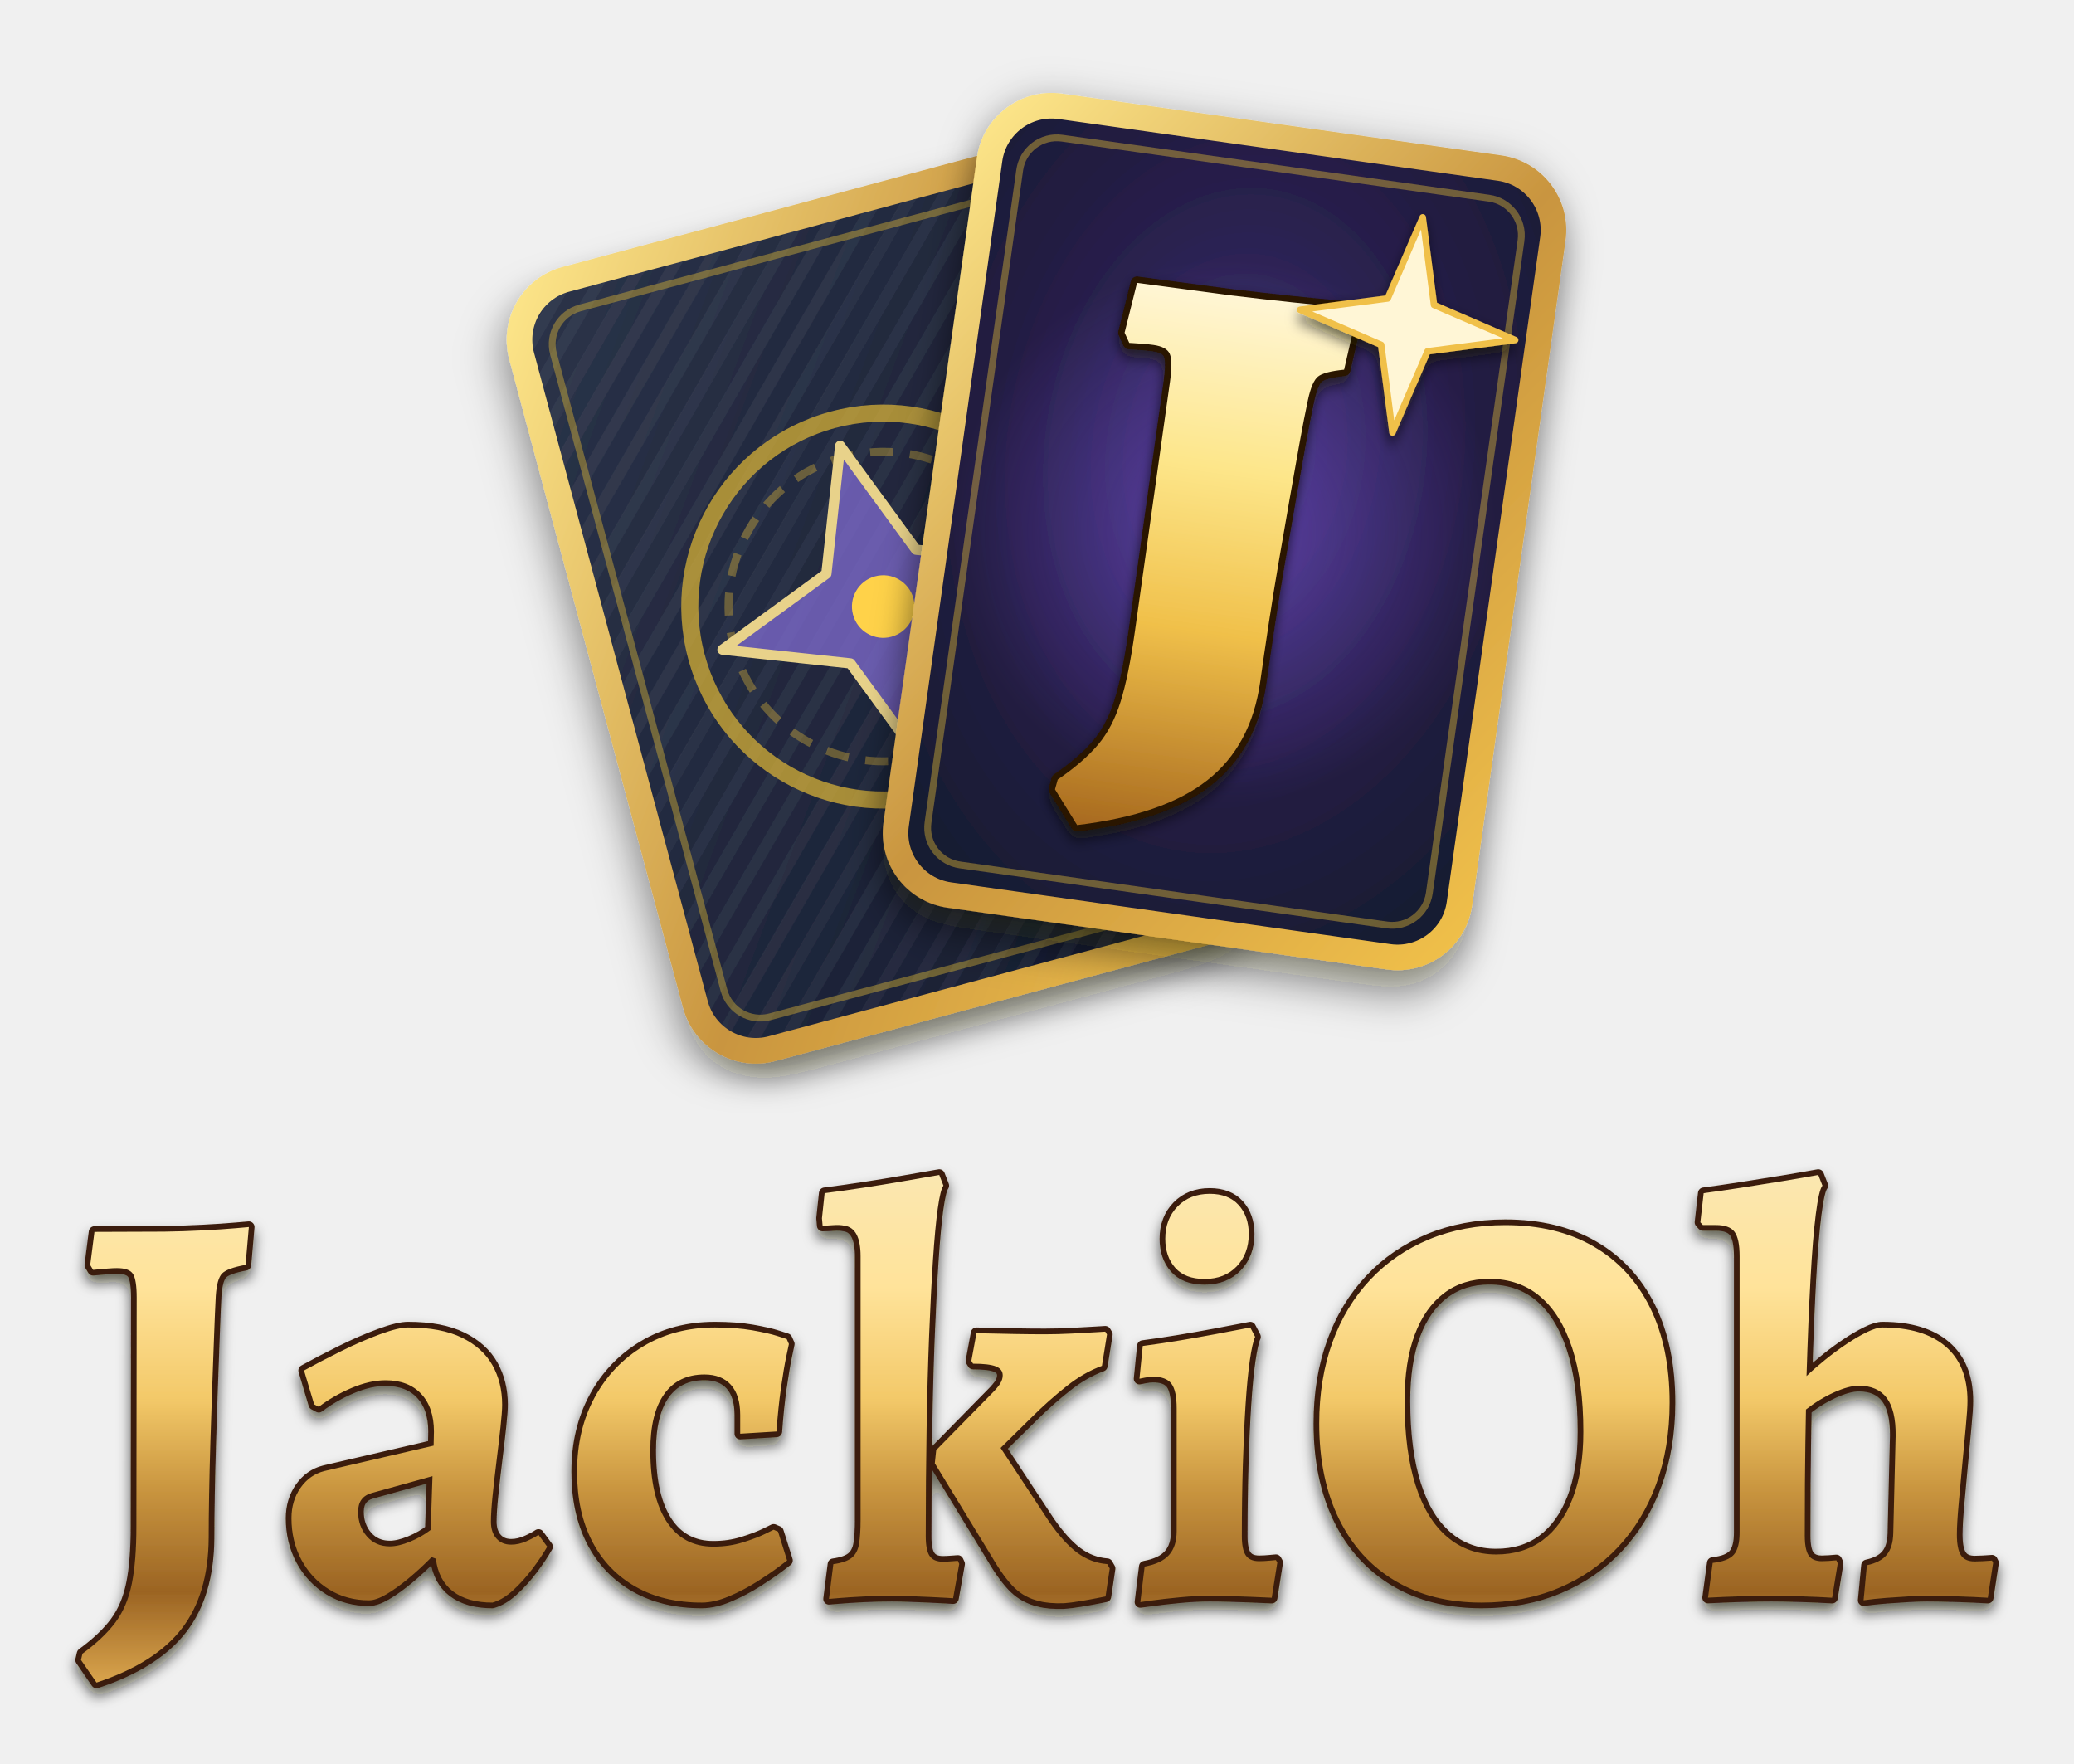
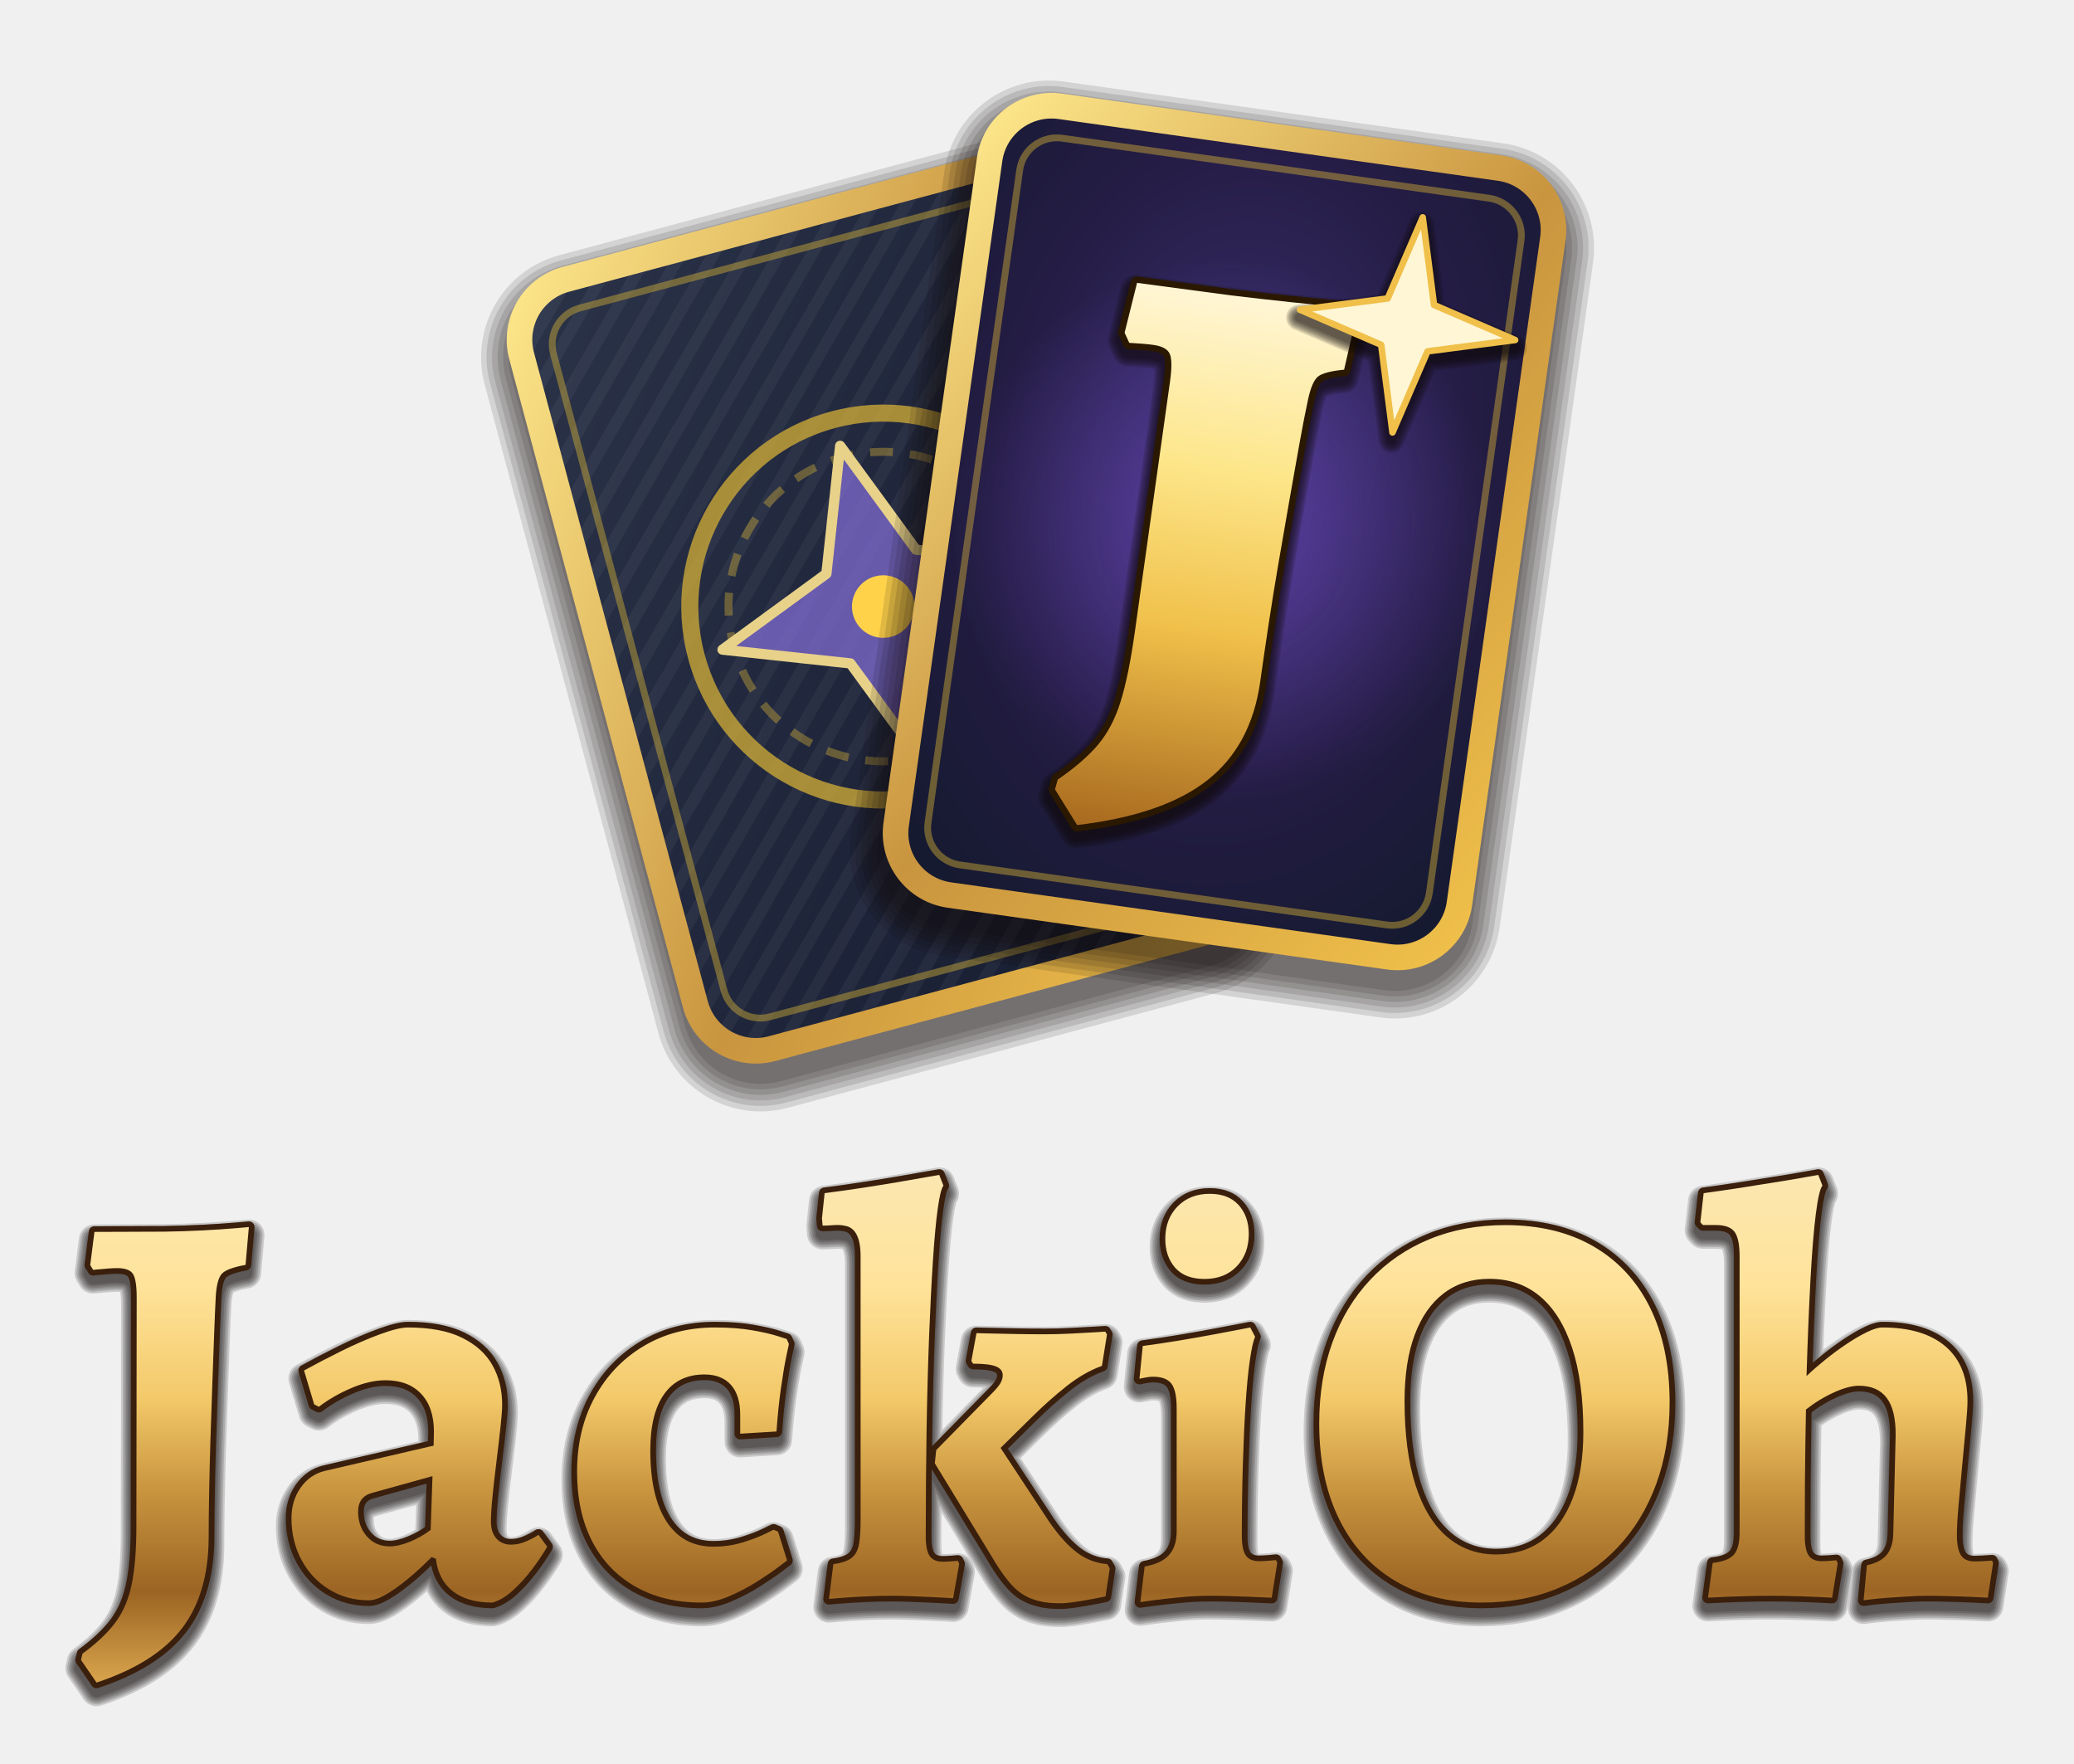
<svg xmlns="http://www.w3.org/2000/svg" viewBox="0 0 1536 1306">
  <defs>
    <linearGradient id="wordGold" x1="0" y1="0" x2="0" y2="1">
      <stop offset="0" stop-color="#fbe7b0" />
      <stop offset="0.22" stop-color="#ffe39a" />
      <stop offset="0.44" stop-color="#f3c969" />
      <stop offset="0.62" stop-color="#c9953f" />
      <stop offset="0.82" stop-color="#9b6423" />
      <stop offset="1" stop-color="#d9a44c" />
    </linearGradient>
    <linearGradient id="gold" x1="0" y1="0" x2="0" y2="1">
      <stop offset="0" stop-color="#fff6d6" />
      <stop offset="0.32" stop-color="#fde68a" />
      <stop offset="0.62" stop-color="#f0c04a" />
      <stop offset="1" stop-color="#a86a1f" />
    </linearGradient>
    <linearGradient id="goldEdge" x1="0" y1="0" x2="1" y2="1">
      <stop offset="0" stop-color="#fde68a" />
      <stop offset="0.5" stop-color="#c9953f" />
      <stop offset="1" stop-color="#f0c04a" />
    </linearGradient>
    <radialGradient id="face" cx="0.5" cy="0.4" r="0.75">
      <stop offset="0" stop-color="#3a2f6e" />
      <stop offset="0.55" stop-color="#241c44" />
      <stop offset="1" stop-color="#141a2e" />
    </radialGradient>
    <linearGradient id="back" x1="0" y1="0" x2="1" y2="1">
      <stop offset="0" stop-color="#2b3349" />
      <stop offset="1" stop-color="#141a2e" />
    </linearGradient>
    <pattern id="stripes" width="22" height="22" patternUnits="userSpaceOnUse" patternTransform="rotate(45)">
      <rect width="22" height="22" fill="none" />
      <rect width="9" height="22" fill="#ffffff" fill-opacity="0.045" />
    </pattern>
    <radialGradient id="glow" cx="0.5" cy="0.5" r="0.5">
      <stop offset="0" stop-color="#8b5cf6" stop-opacity="0.45" />
      <stop offset="1" stop-color="#8b5cf6" stop-opacity="0" />
    </radialGradient>
-     <filter id="shadow" x="-20%" y="-20%" width="140%" height="140%">
-       <feDropShadow dx="0" dy="14" stdDeviation="16" flood-color="#0e0905" flood-opacity="0.55" />
-     </filter>
-     <filter id="lift" x="-20%" y="-20%" width="140%" height="140%">
-       <feDropShadow dx="0" dy="6" stdDeviation="5" flood-color="#0e0905" flood-opacity="0.65" />
-     </filter>
  </defs>
  <g transform="translate(338.0501 0) scale(0.8398438)">
    <g transform="translate(512 512) scale(1.14) translate(-491 -528)">
-       <g transform="rotate(-15 372 548)" filter="url(#shadow)">
-         <rect x="152.0" y="240.0" width="440" height="616" rx="48.4" fill="url(#back)" />
+       <g transform="rotate(-15 372 548)">
+         <defs>
+           <rect x="152.0" y="240.0" width="440" height="616" rx="48.4" id="s8" />
+         </defs>
+         <g transform="translate(0 14)" fill="#0e0905" stroke="#0e0905" stroke-linejoin="round">
+           <use opacity="0.125" href="#s8" stroke-width="24.1" />
+           <use opacity="0.125" href="#s8" stroke-width="32.6" />
+           <use opacity="0.125" href="#s8" stroke-width="41.1" />
+           <use opacity="0.125" href="#s8" stroke-width="49.7" />
+           <use opacity="0.125" href="#s8" stroke-width="58.2" />
+           <use opacity="0.125" href="#s8" stroke-width="66.7" />
+         </g>
+         <use href="#s8" fill="url(#back)" />
        <rect x="152.0" y="240.0" width="440" height="616" rx="48.4" fill="url(#stripes)" />
        <circle cx="372" cy="548" r="149.6" fill="none" stroke="#d4af37" stroke-opacity="0.75" stroke-width="13.2" />
        <circle cx="372" cy="548" r="119.68" fill="none" stroke="#d4af37" stroke-opacity="0.4" stroke-width="6.16" stroke-dasharray="17.6 13.2" />
        <path d="M372.0 419.3 L407.9 512.1 L500.7 548.0 L407.9 583.9 L372.0 676.7 L336.1 583.9 L243.3 548.0 L336.1 512.1 Z" fill="#7f6bd0" fill-opacity="0.75" stroke="#e8d28a" stroke-width="7.92" stroke-linejoin="round" />
        <circle cx="372" cy="548" r="24.2" fill="#ffd24a" />
        <rect x="152.0" y="240.0" width="440" height="616" rx="48.4" fill="none" stroke="url(#goldEdge)" stroke-width="19.8" />
        <rect x="176.2" y="264.2" width="391.6" height="567.6" rx="29.04" fill="none" stroke="#d4af37" stroke-opacity="0.45" stroke-width="5.28" />
      </g>
-       <g transform="rotate(8 636 490)" filter="url(#shadow)">
-         <rect x="416.0" y="182.0" width="440" height="616" rx="48.4" fill="url(#face)" />
+       <g transform="rotate(8 636 490)">
+         <defs>
+           <rect x="416.0" y="182.0" width="440" height="616" rx="48.4" id="s9" />
+         </defs>
+         <g transform="translate(0 14)" fill="#0e0905" stroke="#0e0905" stroke-linejoin="round">
+           <use opacity="0.125" href="#s9" stroke-width="24.1" />
+           <use opacity="0.125" href="#s9" stroke-width="32.6" />
+           <use opacity="0.125" href="#s9" stroke-width="41.1" />
+           <use opacity="0.125" href="#s9" stroke-width="49.7" />
+           <use opacity="0.125" href="#s9" stroke-width="58.2" />
+           <use opacity="0.125" href="#s9" stroke-width="66.7" />
+         </g>
+         <use href="#s9" fill="url(#face)" />
        <rect x="416.0" y="182.0" width="440" height="616" rx="48.4" fill="none" stroke="url(#goldEdge)" stroke-width="19.8" />
        <rect x="440.2" y="206.2" width="391.6" height="567.6" rx="29.04" fill="none" stroke="#d4af37" stroke-opacity="0.45" stroke-width="5.28" />
      </g>
      <g transform="rotate(8 636 490)">
        <circle cx="636" cy="490" r="211.2" fill="url(#glow)" />
-         <path d="M554.7 730.66 533.9 705.7 534.94 697.9Q552.62 681.78 561.98 666.96Q571.34 652.14 574.72 631.34Q578.1 610.54 578.1 576.74V381.22Q578.1 365.1 574.98 359.9Q571.86 354.7 561.46 354.7Q557.82 354.7 553.4 354.96Q548.98 355.22 545.86 355.48Q542.74 355.74 542.74 355.74L538.06 348.46L542.22 308.94L615.54 308.42Q641.02 307.9 663.38 307.12Q685.74 306.34 700.04 305.56Q714.34 304.78 714.34 304.78L710.18 353.14Q695.1 356.78 690.94 361.2Q686.78 365.62 685.74 380.18Q684.7 394.74 683.92 414.76Q683.14 434.78 682.36 458.18Q681.58 481.58 680.8 506.54Q680.02 531.5 679.76 555.68Q679.5 579.86 679.5 601.18Q679.5 651.1 649.6 682.3Q619.7 713.5 554.7 730.66Z" fill="url(#gold)" stroke="#2b1800" stroke-width="9.88" stroke-linejoin="round" paint-order="stroke" filter="url(#lift)" />
-         <path d="M754.0 228.0 L772.1 293.9 L838.0 312.0 L772.1 330.1 L754.0 396.0 L735.9 330.1 L670.0 312.0 L735.9 293.9 Z" fill="#fff6d6" stroke="#f0c04a" stroke-width="5.04" stroke-linejoin="round" filter="url(#lift)" />
+         <defs>
+           <path d="M554.7 730.66 533.9 705.7 534.94 697.9Q552.62 681.78 561.98 666.96Q571.34 652.14 574.72 631.34Q578.1 610.54 578.1 576.74V381.22Q578.1 365.1 574.98 359.9Q571.86 354.7 561.46 354.7Q557.82 354.7 553.4 354.96Q548.98 355.22 545.86 355.48Q542.74 355.74 542.74 355.74L538.06 348.46L542.22 308.94L615.54 308.42Q641.02 307.9 663.38 307.12Q685.74 306.34 700.04 305.56Q714.34 304.78 714.34 304.78L710.18 353.14Q695.1 356.78 690.94 361.2Q686.78 365.62 685.74 380.18Q684.7 394.74 683.92 414.76Q683.14 434.78 682.36 458.18Q681.58 481.58 680.8 506.54Q680.02 531.5 679.76 555.68Q679.5 579.86 679.5 601.18Q679.5 651.1 649.6 682.3Q619.7 713.5 554.7 730.66Z" id="s10" />
+         </defs>
+         <g transform="translate(0 6)" fill="#0e0905" stroke="#0e0905" stroke-linejoin="round">
+           <use opacity="0.161" href="#s10" stroke-width="11.2" />
+           <use opacity="0.161" href="#s10" stroke-width="13.9" />
+           <use opacity="0.161" href="#s10" stroke-width="16.5" />
+           <use opacity="0.161" href="#s10" stroke-width="19.2" />
+           <use opacity="0.161" href="#s10" stroke-width="21.9" />
+           <use opacity="0.161" href="#s10" stroke-width="24.5" />
+         </g>
+         <use href="#s10" fill="url(#gold)" stroke="#2b1800" stroke-width="9.88" stroke-linejoin="round" paint-order="stroke" />
+         <defs>
+           <path d="M754.0 228.0 L772.1 293.9 L838.0 312.0 L772.1 330.1 L754.0 396.0 L735.9 330.1 L670.0 312.0 L735.9 293.9 Z" id="s11" />
+         </defs>
+         <g transform="translate(0 6)" fill="#0e0905" stroke="#0e0905" stroke-linejoin="round">
+           <use opacity="0.161" href="#s11" stroke-width="6.4" />
+           <use opacity="0.161" href="#s11" stroke-width="9.0" />
+           <use opacity="0.161" href="#s11" stroke-width="11.7" />
+           <use opacity="0.161" href="#s11" stroke-width="14.4" />
+           <use opacity="0.161" href="#s11" stroke-width="17.0" />
+           <use opacity="0.161" href="#s11" stroke-width="19.7" />
+         </g>
+         <use href="#s11" fill="#fff6d6" stroke="#f0c04a" stroke-width="5.04" stroke-linejoin="round" />
      </g>
    </g>
  </g>
-   <path d="M71.497 1245.908 60.0 1229.207 61.071 1224.521Q76.965 1212.885 85.562 1201.261Q94.16 1189.636 97.582 1172.952Q101.003 1156.267 101.003 1130.12L101.234 960.901Q101.234 947.651 98.483 943.335Q95.733 939.02 86.641 939.02Q83.932 939.02 79.785 939.345Q75.639 939.671 72.312 939.996Q68.985 940.321 68.985 940.321L66.819 936.747L69.948 912.206L121.559 912.016Q135.913 911.827 150.284 911.082Q164.654 910.336 174.475 909.476Q184.296 908.615 184.296 908.615L181.858 936.607Q168.294 939.086 164.473 943.002Q160.652 946.918 159.812 959.6Q159.203 971.13 158.573 988.452Q157.943 1005.775 157.197 1026.174Q156.452 1046.573 155.822 1067.425Q155.192 1088.276 154.867 1106.769Q154.542 1125.261 154.542 1138.792Q154.311 1180.495 134.542 1206.041Q114.773 1231.587 71.497 1245.908Z M364.731 1186.68Q346.226 1186.68 335.45 1178.354Q324.674 1170.028 322.805 1154.175L319.609 1152.998Q311.234 1161.562 302.488 1168.818Q293.742 1176.073 286.15 1180.536Q278.557 1185 273.22 1185Q256.922 1185 243.89 1177.049Q230.858 1169.098 223.359 1155.254Q215.861 1141.41 215.861 1124.207Q215.861 1111.269 222.614 1101.65Q229.367 1092.032 240.205 1089.281L321.141 1070.472L321.372 1060.136Q321.372 1042.167 311.901 1032.112Q302.431 1022.057 285.548 1022.057Q273.788 1022.057 260.295 1027.801Q246.801 1033.545 236.095 1041.731L232.669 1039.902L225.167 1014.834Q237.602 1007.966 252.747 1000.468Q267.892 992.969 281.492 987.971Q295.093 982.972 302.151 982.972Q326.692 982.972 342.08 990.523Q357.467 998.075 364.682 1010.898Q371.896 1023.72 371.896 1040.182Q371.896 1045.453 370.656 1056.875Q369.417 1068.298 367.737 1081.787Q366.057 1095.276 364.817 1107.432Q363.578 1119.587 363.578 1126.743Q363.578 1134.657 367.63 1139.224Q371.682 1143.79 378.525 1143.79Q384.15 1143.79 389.869 1141.262Q395.588 1138.734 398.8 1136.51L405.248 1145.314Q400.941 1152.858 394.23 1161.776Q387.518 1170.695 379.925 1177.617Q372.332 1184.539 364.731 1186.68ZM288.694 1145.075Q295.159 1145.075 303.691 1141.583Q312.222 1138.092 318.959 1132.871L320.301 1093.061L275.304 1105.546Q265.207 1108.379 265.207 1119.397Q265.207 1130.21 271.693 1137.643Q278.178 1145.075 288.694 1145.075Z M519.702 1186.68Q491.348 1186.68 470.567 1174.846Q449.785 1163.012 438.581 1141.369Q427.376 1119.727 427.376 1089.882Q427.376 1058.695 440.471 1034.64Q453.565 1010.585 476.657 996.778Q499.748 982.972 529.511 982.972Q545.224 982.972 557.111 985.051Q568.999 987.131 575.814 989.325Q582.628 991.52 582.628 991.52L584.267 995.218Q584.267 995.218 582.377 1004.104Q580.487 1012.989 578.387 1027.735Q576.287 1042.48 575.068 1059.997L548.188 1061.635V1047.668Q548.188 1033.075 541.295 1025.425Q534.402 1017.774 521.704 1017.774Q502.334 1017.774 491.979 1032.161Q481.623 1046.548 481.623 1073.898Q481.623 1108.354 493.733 1126.817Q505.843 1145.281 528.325 1145.281Q539.896 1145.281 550.153 1142.09Q560.41 1138.899 566.677 1135.823Q572.944 1132.747 572.944 1132.747L576.221 1134.155L582.925 1155.509Q582.925 1155.509 576.761 1160.183Q570.597 1164.856 560.788 1171.095Q550.98 1177.333 539.974 1182.006Q528.967 1186.68 519.702 1186.68Z M617.175 1158.227Q626.621 1156.926 630.862 1153.463Q635.104 1150 636.228 1143.169Q637.352 1136.338 637.352 1125.319V930.274Q637.352 909.299 625.411 907.594Q621.861 906.837 617.06 907.203Q612.259 907.57 609.228 907.57Q609.039 906.038 608.965 904.621Q608.891 903.205 608.742 902.093L610.719 883.506Q625.048 881.678 639.946 879.388Q654.844 877.099 667.493 874.904Q680.143 872.709 687.876 871.355Q695.609 870 695.609 870L698.697 877.922Q696.449 880.862 694.484 895.023Q692.52 909.184 690.956 932.951Q689.391 956.718 688.131 988.362Q686.871 1020.006 686.241 1057.744Q685.611 1095.482 685.611 1137.449Q685.611 1148.007 688.518 1152.215Q691.425 1156.423 698.269 1156.423Q700.912 1156.423 705.141 1156.098Q709.37 1155.773 709.37 1155.773L710.399 1158.021L705.861 1183.468Q705.861 1183.468 701.134 1183.164Q696.407 1182.859 689.296 1182.554Q682.185 1182.249 674.538 1181.945Q666.892 1181.64 660.633 1181.64Q650.298 1181.64 639.501 1182.175Q628.705 1182.711 621.322 1183.341Q613.939 1183.971 613.939 1183.971ZM692.323 1083.549 693.352 1073.799 733.861 1032.548Q738.984 1027.467 740.8 1024.412Q742.615 1021.357 742.615 1018.417Q742.615 1013.797 737.534 1011.791Q732.453 1009.786 720.652 1009.786L719.392 1007.686L723.172 987.172Q723.172 987.172 731.584 987.382Q739.997 987.592 751.666 987.802Q763.336 988.012 773.737 988.012Q783.421 988.012 793.703 987.476Q803.985 986.941 811.273 986.501Q818.562 986.06 818.562 986.06L819.822 988.16L816.083 1011.408Q802.857 1016.177 789.895 1026.442Q776.932 1036.707 764.769 1048.755Q752.605 1060.804 741.018 1072.16L776.973 1126.776Q787.696 1142.226 797.73 1149.732Q807.765 1157.239 820.027 1158.186L821.856 1161.422L818.767 1182.126Q818.767 1182.126 813.204 1183.238Q807.642 1184.349 800.481 1185.556Q793.32 1186.762 788.066 1187.141Q782.54 1187.331 777.739 1186.923Q772.938 1186.515 769.767 1185.593Q759.07 1183.18 751.423 1175.83Q743.777 1168.48 734.685 1152.956Z M844.535 1186.301 847.731 1159.989Q860.141 1157.766 865.791 1151.445Q871.44 1145.125 871.44 1133.826V1042.867Q871.44 1029.781 867.565 1024.605Q863.691 1019.43 853.816 1019.43Q851.214 1019.43 847.549 1020.175Q843.885 1020.92 843.885 1020.92L846.322 996.667Q860.611 994.798 874.73 992.413Q888.85 990.029 900.416 987.855Q911.983 985.681 918.958 984.326Q925.933 982.972 925.933 982.972L929.549 989.906Q927.49 994.295 925.6 1007.459Q923.71 1020.623 922.45 1040.277Q921.19 1059.93 920.444 1084.785Q919.699 1109.639 919.699 1137.449Q919.699 1147.356 922.586 1151.7Q925.472 1156.045 932.505 1156.045Q935.906 1156.045 940.419 1155.625Q944.932 1155.205 944.932 1155.205L945.961 1157.074L941.844 1183.089Q941.844 1183.089 937.137 1182.879Q932.431 1182.669 925.246 1182.365Q918.06 1182.06 910.13 1181.85Q902.199 1181.64 895.751 1181.64Q885.415 1181.64 873.441 1182.805Q861.467 1183.971 853.001 1185.136Q844.535 1186.301 844.535 1186.301ZM892.103 947.05Q877.625 947.05 870.312 938.72Q862.999 930.39 862.999 917.295Q862.999 902.669 872.128 893.33Q881.257 883.992 895.924 883.992Q909.792 883.992 917.315 892.301Q924.838 900.611 924.838 913.746Q924.838 928.372 915.919 937.711Q907 947.05 892.103 947.05Z M1097.326 1186.68Q1060.234 1186.68 1033.226 1170.584Q1006.219 1154.488 991.614 1124.615Q977.008 1094.741 977.008 1054.059Q977.008 1021.085 986.751 994.11Q996.493 967.135 1014.825 947.638Q1033.156 928.141 1058.546 917.653Q1083.935 907.166 1114.809 907.166Q1152.931 907.166 1180.169 922.978Q1207.407 938.789 1221.959 968.169Q1236.511 997.548 1236.511 1038.609Q1236.511 1071.814 1226.558 1098.978Q1216.606 1126.142 1198.159 1145.734Q1179.712 1165.326 1154.092 1176.003Q1128.472 1186.68 1097.326 1186.68ZM1108.073 1151.054Q1128.323 1151.054 1142.612 1140.414Q1156.9 1129.774 1164.756 1109.466Q1172.613 1089.158 1172.613 1060.227Q1172.613 1023.16 1164.316 998.038Q1156.019 972.917 1140.565 959.934Q1125.112 946.951 1102.992 946.951Q1083.392 946.951 1069.334 957.591Q1055.277 968.231 1047.746 988.349Q1040.215 1008.468 1040.215 1037.399Q1040.215 1074.235 1048.281 1099.567Q1056.347 1124.899 1071.686 1137.976Q1087.024 1151.054 1108.073 1151.054Z M1268.406 1157.305Q1279.828 1156.045 1284.09 1151.194Q1288.352 1146.343 1288.352 1134.773V930.274Q1288.352 917.23 1284.592 912.169Q1280.833 907.108 1270.728 907.108H1261.151L1259.281 905.091L1261.719 883.506Q1274.031 881.867 1289.464 879.483Q1304.897 877.099 1320.078 874.599Q1335.26 872.1 1346.609 870L1349.697 877.922Q1347.07 881.052 1344.78 899.046Q1342.491 917.04 1340.832 947.593Q1339.172 978.146 1337.912 1018.952Q1343.883 1013.253 1351.653 1006.961Q1359.423 1000.669 1367.493 995.263Q1375.564 989.856 1382.646 986.414Q1389.728 982.972 1394.093 982.972Q1424.424 982.972 1440.775 996.947Q1457.126 1010.922 1457.126 1037.341Q1457.126 1043.369 1455.887 1056.443Q1454.647 1069.516 1453.198 1085.151Q1451.749 1100.786 1450.509 1114.592Q1449.27 1128.399 1449.27 1136.313Q1449.27 1146.978 1452.251 1151.606Q1455.232 1156.234 1462.454 1156.234Q1464.785 1156.234 1468.721 1156.024Q1472.658 1155.814 1475.26 1155.583L1476.1 1157.263L1472.172 1183.089Q1462.611 1182.48 1449.113 1182.06Q1435.615 1181.64 1427.026 1181.64Q1421.797 1181.64 1413.804 1182.081Q1405.812 1182.521 1396.979 1183.192Q1388.147 1183.864 1380.167 1184.975L1382.605 1159.042Q1392.932 1156.819 1397.445 1151.161Q1401.958 1145.503 1402.147 1135.341L1403.909 1062.978Q1404.099 1044.251 1397.342 1035.184Q1390.585 1026.117 1376.626 1026.117Q1369.157 1026.117 1358.278 1031.037Q1347.399 1035.958 1337.492 1043.724Q1337.262 1055.854 1337.052 1069.055Q1336.842 1082.256 1336.726 1098.645Q1336.611 1115.033 1336.611 1137.071Q1336.611 1147.628 1339.518 1151.836Q1342.425 1156.045 1349.269 1156.045Q1351.22 1156.045 1354.494 1155.835Q1357.767 1155.625 1359.991 1155.394L1361.02 1157.642L1356.861 1183.089Q1347.448 1182.48 1334.025 1182.06Q1320.601 1181.64 1311.633 1181.64Q1302.245 1181.64 1289.044 1182.039Q1275.842 1182.439 1264.939 1183.048Z" fill="url(#wordGold)" stroke="#3a1f0c" stroke-width="8.4" stroke-linejoin="round" paint-order="stroke" filter="url(#lift)" />
+   <defs>
+     <path d="M71.497 1245.908 60.0 1229.207 61.071 1224.521Q76.965 1212.885 85.562 1201.261Q94.16 1189.636 97.582 1172.952Q101.003 1156.267 101.003 1130.12L101.234 960.901Q101.234 947.651 98.483 943.335Q95.733 939.02 86.641 939.02Q83.932 939.02 79.785 939.345Q75.639 939.671 72.312 939.996Q68.985 940.321 68.985 940.321L66.819 936.747L69.948 912.206L121.559 912.016Q135.913 911.827 150.284 911.082Q164.654 910.336 174.475 909.476Q184.296 908.615 184.296 908.615L181.858 936.607Q168.294 939.086 164.473 943.002Q160.652 946.918 159.812 959.6Q159.203 971.13 158.573 988.452Q157.943 1005.775 157.197 1026.174Q156.452 1046.573 155.822 1067.425Q155.192 1088.276 154.867 1106.769Q154.542 1125.261 154.542 1138.792Q154.311 1180.495 134.542 1206.041Q114.773 1231.587 71.497 1245.908Z M364.731 1186.68Q346.226 1186.68 335.45 1178.354Q324.674 1170.028 322.805 1154.175L319.609 1152.998Q311.234 1161.562 302.488 1168.818Q293.742 1176.073 286.15 1180.536Q278.557 1185 273.22 1185Q256.922 1185 243.89 1177.049Q230.858 1169.098 223.359 1155.254Q215.861 1141.41 215.861 1124.207Q215.861 1111.269 222.614 1101.65Q229.367 1092.032 240.205 1089.281L321.141 1070.472L321.372 1060.136Q321.372 1042.167 311.901 1032.112Q302.431 1022.057 285.548 1022.057Q273.788 1022.057 260.295 1027.801Q246.801 1033.545 236.095 1041.731L232.669 1039.902L225.167 1014.834Q237.602 1007.966 252.747 1000.468Q267.892 992.969 281.492 987.971Q295.093 982.972 302.151 982.972Q326.692 982.972 342.08 990.523Q357.467 998.075 364.682 1010.898Q371.896 1023.72 371.896 1040.182Q371.896 1045.453 370.656 1056.875Q369.417 1068.298 367.737 1081.787Q366.057 1095.276 364.817 1107.432Q363.578 1119.587 363.578 1126.743Q363.578 1134.657 367.63 1139.224Q371.682 1143.79 378.525 1143.79Q384.15 1143.79 389.869 1141.262Q395.588 1138.734 398.8 1136.51L405.248 1145.314Q400.941 1152.858 394.23 1161.776Q387.518 1170.695 379.925 1177.617Q372.332 1184.539 364.731 1186.68ZM288.694 1145.075Q295.159 1145.075 303.691 1141.583Q312.222 1138.092 318.959 1132.871L320.301 1093.061L275.304 1105.546Q265.207 1108.379 265.207 1119.397Q265.207 1130.21 271.693 1137.643Q278.178 1145.075 288.694 1145.075Z M519.702 1186.68Q491.348 1186.68 470.567 1174.846Q449.785 1163.012 438.581 1141.369Q427.376 1119.727 427.376 1089.882Q427.376 1058.695 440.471 1034.64Q453.565 1010.585 476.657 996.778Q499.748 982.972 529.511 982.972Q545.224 982.972 557.111 985.051Q568.999 987.131 575.814 989.325Q582.628 991.52 582.628 991.52L584.267 995.218Q584.267 995.218 582.377 1004.104Q580.487 1012.989 578.387 1027.735Q576.287 1042.48 575.068 1059.997L548.188 1061.635V1047.668Q548.188 1033.075 541.295 1025.425Q534.402 1017.774 521.704 1017.774Q502.334 1017.774 491.979 1032.161Q481.623 1046.548 481.623 1073.898Q481.623 1108.354 493.733 1126.817Q505.843 1145.281 528.325 1145.281Q539.896 1145.281 550.153 1142.09Q560.41 1138.899 566.677 1135.823Q572.944 1132.747 572.944 1132.747L576.221 1134.155L582.925 1155.509Q582.925 1155.509 576.761 1160.183Q570.597 1164.856 560.788 1171.095Q550.98 1177.333 539.974 1182.006Q528.967 1186.68 519.702 1186.68Z M617.175 1158.227Q626.621 1156.926 630.862 1153.463Q635.104 1150 636.228 1143.169Q637.352 1136.338 637.352 1125.319V930.274Q637.352 909.299 625.411 907.594Q621.861 906.837 617.06 907.203Q612.259 907.57 609.228 907.57Q609.039 906.038 608.965 904.621Q608.891 903.205 608.742 902.093L610.719 883.506Q625.048 881.678 639.946 879.388Q654.844 877.099 667.493 874.904Q680.143 872.709 687.876 871.355Q695.609 870 695.609 870L698.697 877.922Q696.449 880.862 694.484 895.023Q692.52 909.184 690.956 932.951Q689.391 956.718 688.131 988.362Q686.871 1020.006 686.241 1057.744Q685.611 1095.482 685.611 1137.449Q685.611 1148.007 688.518 1152.215Q691.425 1156.423 698.269 1156.423Q700.912 1156.423 705.141 1156.098Q709.37 1155.773 709.37 1155.773L710.399 1158.021L705.861 1183.468Q705.861 1183.468 701.134 1183.164Q696.407 1182.859 689.296 1182.554Q682.185 1182.249 674.538 1181.945Q666.892 1181.64 660.633 1181.64Q650.298 1181.64 639.501 1182.175Q628.705 1182.711 621.322 1183.341Q613.939 1183.971 613.939 1183.971ZM692.323 1083.549 693.352 1073.799 733.861 1032.548Q738.984 1027.467 740.8 1024.412Q742.615 1021.357 742.615 1018.417Q742.615 1013.797 737.534 1011.791Q732.453 1009.786 720.652 1009.786L719.392 1007.686L723.172 987.172Q723.172 987.172 731.584 987.382Q739.997 987.592 751.666 987.802Q763.336 988.012 773.737 988.012Q783.421 988.012 793.703 987.476Q803.985 986.941 811.273 986.501Q818.562 986.06 818.562 986.06L819.822 988.16L816.083 1011.408Q802.857 1016.177 789.895 1026.442Q776.932 1036.707 764.769 1048.755Q752.605 1060.804 741.018 1072.16L776.973 1126.776Q787.696 1142.226 797.73 1149.732Q807.765 1157.239 820.027 1158.186L821.856 1161.422L818.767 1182.126Q818.767 1182.126 813.204 1183.238Q807.642 1184.349 800.481 1185.556Q793.32 1186.762 788.066 1187.141Q782.54 1187.331 777.739 1186.923Q772.938 1186.515 769.767 1185.593Q759.07 1183.18 751.423 1175.83Q743.777 1168.48 734.685 1152.956Z M844.535 1186.301 847.731 1159.989Q860.141 1157.766 865.791 1151.445Q871.44 1145.125 871.44 1133.826V1042.867Q871.44 1029.781 867.565 1024.605Q863.691 1019.43 853.816 1019.43Q851.214 1019.43 847.549 1020.175Q843.885 1020.92 843.885 1020.92L846.322 996.667Q860.611 994.798 874.73 992.413Q888.85 990.029 900.416 987.855Q911.983 985.681 918.958 984.326Q925.933 982.972 925.933 982.972L929.549 989.906Q927.49 994.295 925.6 1007.459Q923.71 1020.623 922.45 1040.277Q921.19 1059.93 920.444 1084.785Q919.699 1109.639 919.699 1137.449Q919.699 1147.356 922.586 1151.7Q925.472 1156.045 932.505 1156.045Q935.906 1156.045 940.419 1155.625Q944.932 1155.205 944.932 1155.205L945.961 1157.074L941.844 1183.089Q941.844 1183.089 937.137 1182.879Q932.431 1182.669 925.246 1182.365Q918.06 1182.06 910.13 1181.85Q902.199 1181.64 895.751 1181.64Q885.415 1181.64 873.441 1182.805Q861.467 1183.971 853.001 1185.136Q844.535 1186.301 844.535 1186.301ZM892.103 947.05Q877.625 947.05 870.312 938.72Q862.999 930.39 862.999 917.295Q862.999 902.669 872.128 893.33Q881.257 883.992 895.924 883.992Q909.792 883.992 917.315 892.301Q924.838 900.611 924.838 913.746Q924.838 928.372 915.919 937.711Q907 947.05 892.103 947.05Z M1097.326 1186.68Q1060.234 1186.68 1033.226 1170.584Q1006.219 1154.488 991.614 1124.615Q977.008 1094.741 977.008 1054.059Q977.008 1021.085 986.751 994.11Q996.493 967.135 1014.825 947.638Q1033.156 928.141 1058.546 917.653Q1083.935 907.166 1114.809 907.166Q1152.931 907.166 1180.169 922.978Q1207.407 938.789 1221.959 968.169Q1236.511 997.548 1236.511 1038.609Q1236.511 1071.814 1226.558 1098.978Q1216.606 1126.142 1198.159 1145.734Q1179.712 1165.326 1154.092 1176.003Q1128.472 1186.68 1097.326 1186.68ZM1108.073 1151.054Q1128.323 1151.054 1142.612 1140.414Q1156.9 1129.774 1164.756 1109.466Q1172.613 1089.158 1172.613 1060.227Q1172.613 1023.16 1164.316 998.038Q1156.019 972.917 1140.565 959.934Q1125.112 946.951 1102.992 946.951Q1083.392 946.951 1069.334 957.591Q1055.277 968.231 1047.746 988.349Q1040.215 1008.468 1040.215 1037.399Q1040.215 1074.235 1048.281 1099.567Q1056.347 1124.899 1071.686 1137.976Q1087.024 1151.054 1108.073 1151.054Z M1268.406 1157.305Q1279.828 1156.045 1284.09 1151.194Q1288.352 1146.343 1288.352 1134.773V930.274Q1288.352 917.23 1284.592 912.169Q1280.833 907.108 1270.728 907.108H1261.151L1259.281 905.091L1261.719 883.506Q1274.031 881.867 1289.464 879.483Q1304.897 877.099 1320.078 874.599Q1335.26 872.1 1346.609 870L1349.697 877.922Q1347.07 881.052 1344.78 899.046Q1342.491 917.04 1340.832 947.593Q1339.172 978.146 1337.912 1018.952Q1343.883 1013.253 1351.653 1006.961Q1359.423 1000.669 1367.493 995.263Q1375.564 989.856 1382.646 986.414Q1389.728 982.972 1394.093 982.972Q1424.424 982.972 1440.775 996.947Q1457.126 1010.922 1457.126 1037.341Q1457.126 1043.369 1455.887 1056.443Q1454.647 1069.516 1453.198 1085.151Q1451.749 1100.786 1450.509 1114.592Q1449.27 1128.399 1449.27 1136.313Q1449.27 1146.978 1452.251 1151.606Q1455.232 1156.234 1462.454 1156.234Q1464.785 1156.234 1468.721 1156.024Q1472.658 1155.814 1475.26 1155.583L1476.1 1157.263L1472.172 1183.089Q1462.611 1182.48 1449.113 1182.06Q1435.615 1181.64 1427.026 1181.64Q1421.797 1181.64 1413.804 1182.081Q1405.812 1182.521 1396.979 1183.192Q1388.147 1183.864 1380.167 1184.975L1382.605 1159.042Q1392.932 1156.819 1397.445 1151.161Q1401.958 1145.503 1402.147 1135.341L1403.909 1062.978Q1404.099 1044.251 1397.342 1035.184Q1390.585 1026.117 1376.626 1026.117Q1369.157 1026.117 1358.278 1031.037Q1347.399 1035.958 1337.492 1043.724Q1337.262 1055.854 1337.052 1069.055Q1336.842 1082.256 1336.726 1098.645Q1336.611 1115.033 1336.611 1137.071Q1336.611 1147.628 1339.518 1151.836Q1342.425 1156.045 1349.269 1156.045Q1351.22 1156.045 1354.494 1155.835Q1357.767 1155.625 1359.991 1155.394L1361.02 1157.642L1356.861 1183.089Q1347.448 1182.48 1334.025 1182.06Q1320.601 1181.64 1311.633 1181.64Q1302.245 1181.64 1289.044 1182.039Q1275.842 1182.439 1264.939 1183.048Z" id="s7" />
+   </defs>
+   <g transform="translate(0 6)" fill="#0e0905" stroke="#0e0905" stroke-linejoin="round">
+     <use opacity="0.161" href="#s7" stroke-width="9.7" />
+     <use opacity="0.161" href="#s7" stroke-width="12.4" />
+     <use opacity="0.161" href="#s7" stroke-width="15.1" />
+     <use opacity="0.161" href="#s7" stroke-width="17.7" />
+     <use opacity="0.161" href="#s7" stroke-width="20.4" />
+     <use opacity="0.161" href="#s7" stroke-width="23.1" />
+   </g>
+   <use href="#s7" fill="url(#wordGold)" stroke="#3a1f0c" stroke-width="8.4" stroke-linejoin="round" paint-order="stroke" />
</svg>
